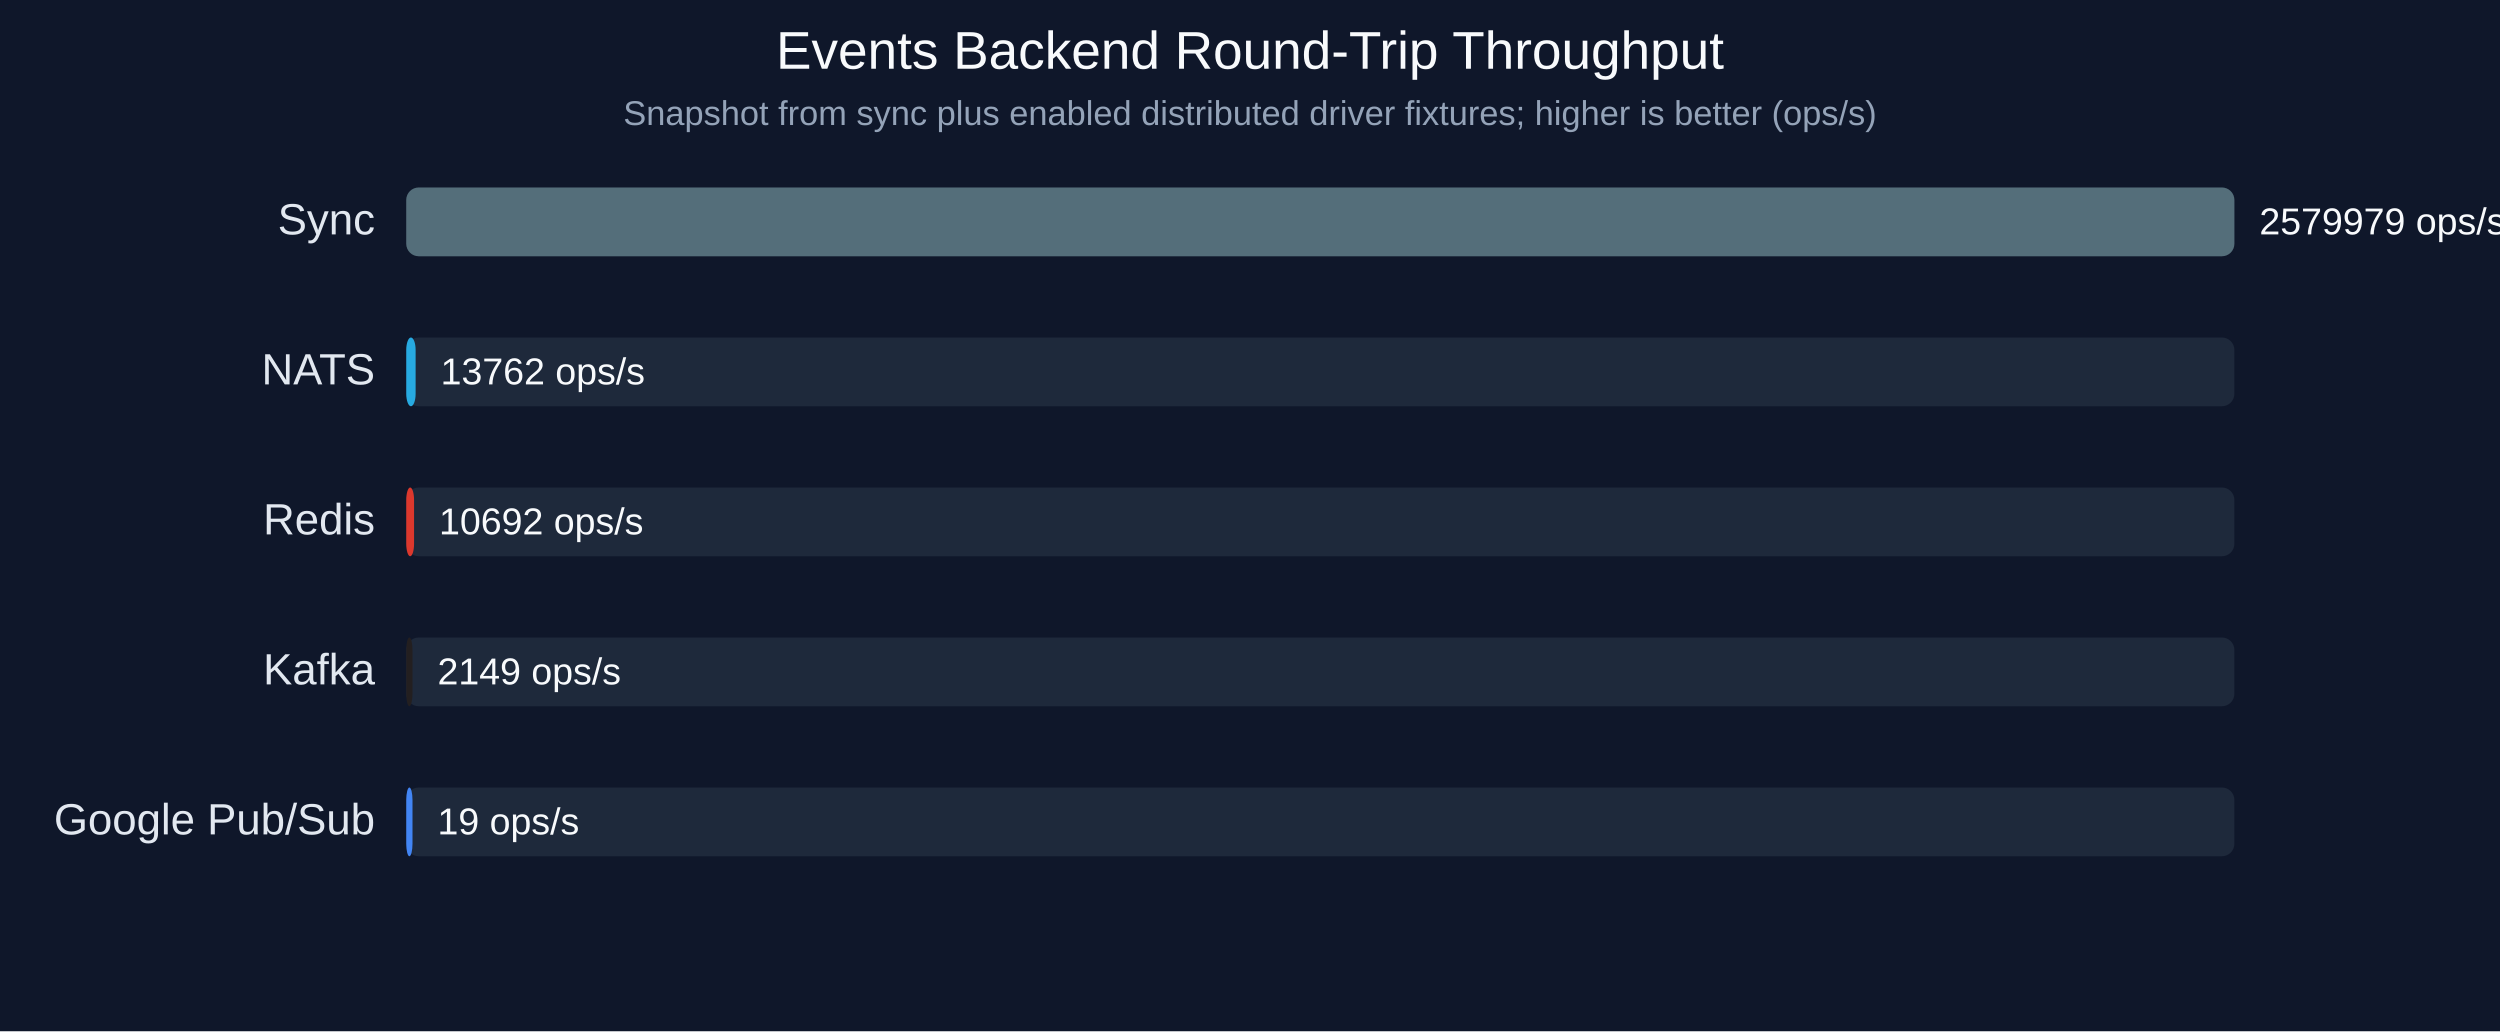
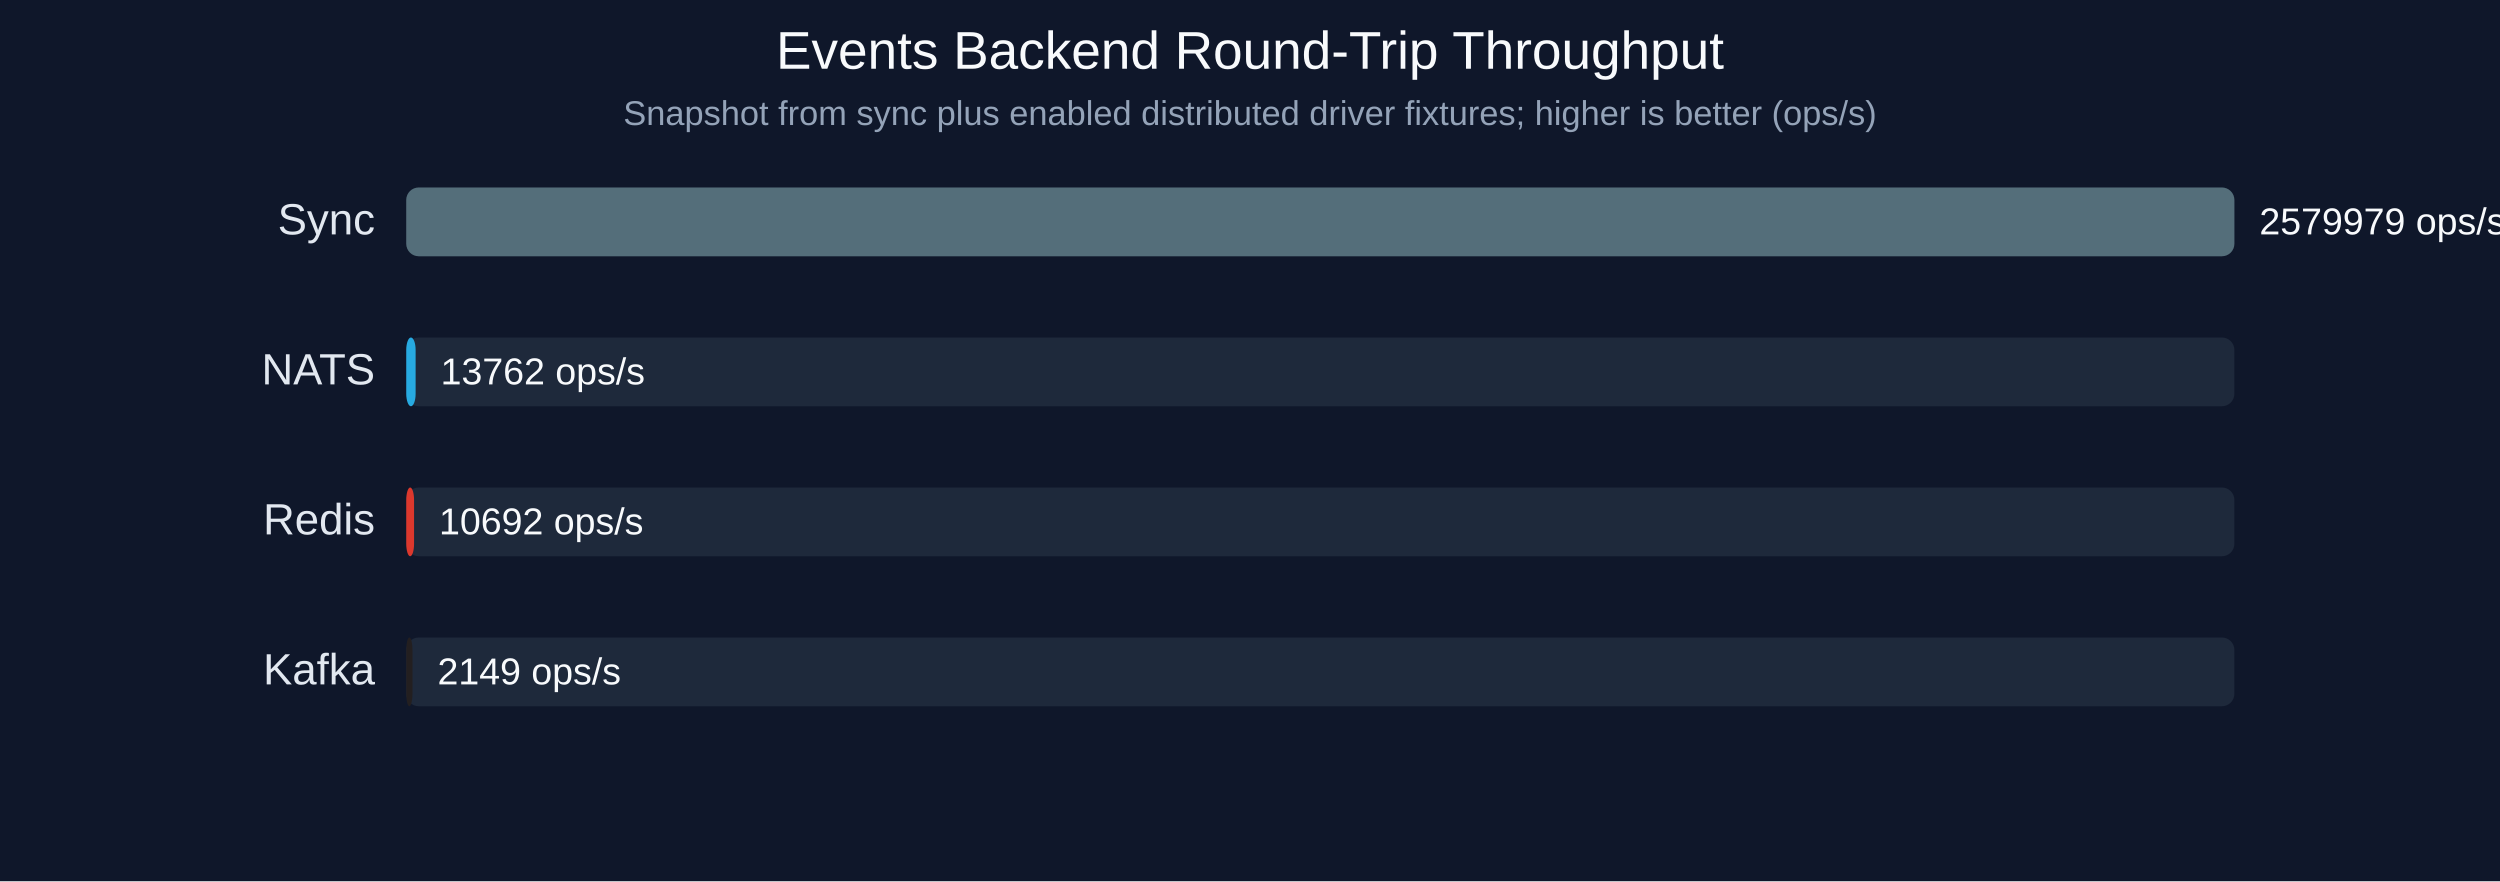
- <svg xmlns="http://www.w3.org/2000/svg" width="1600" height="660" viewBox="0 0 1600 660">
+ <svg xmlns="http://www.w3.org/2000/svg" width="1600" height="564" viewBox="0 0 1600 564">
  <rect width="100%" height="100%" fill="#0f172a" />
  <text x="800" y="44" text-anchor="middle" fill="#f8fafc" font-size="34" font-family="Arial, sans-serif">Events Backend Round-Trip Throughput</text>
  <text x="800" y="80" text-anchor="middle" fill="#94a3b8" font-size="22" font-family="Arial, sans-serif">Snapshot from sync plus enabled distributed driver fixtures; higher is better (ops/s)</text>
  <text x="240" y="150" text-anchor="end" fill="#e2e8f0" font-size="28" font-family="Arial, sans-serif">Sync</text>
  <rect x="260" y="120" width="1170" height="44" rx="8" fill="#1e293b" />
  <rect x="260" y="120" width="1170" height="44" rx="8" fill="#546E7A" />
  <text x="1446" y="150" fill="#f8fafc" font-size="24" font-family="Arial, sans-serif">2579979 ops/s</text>
  <text x="240" y="246" text-anchor="end" fill="#e2e8f0" font-size="28" font-family="Arial, sans-serif">NATS</text>
  <rect x="260" y="216" width="1170" height="44" rx="8" fill="#1e293b" />
  <rect x="260" y="216" width="6" height="44" rx="8" fill="#27AAE1" />
  <text x="282" y="246" fill="#f8fafc" font-size="24" font-family="Arial, sans-serif">13762 ops/s</text>
  <text x="240" y="342" text-anchor="end" fill="#e2e8f0" font-size="28" font-family="Arial, sans-serif">Redis</text>
  <rect x="260" y="312" width="1170" height="44" rx="8" fill="#1e293b" />
  <rect x="260" y="312" width="5" height="44" rx="8" fill="#DC382D" />
  <text x="281" y="342" fill="#f8fafc" font-size="24" font-family="Arial, sans-serif">10692 ops/s</text>
  <text x="240" y="438" text-anchor="end" fill="#e2e8f0" font-size="28" font-family="Arial, sans-serif">Kafka</text>
  <rect x="260" y="408" width="1170" height="44" rx="8" fill="#1e293b" />
  <rect x="260" y="408" width="4" height="44" rx="8" fill="#231F20" />
  <text x="280" y="438" fill="#f8fafc" font-size="24" font-family="Arial, sans-serif">2149 ops/s</text>
-   <text x="240" y="534" text-anchor="end" fill="#e2e8f0" font-size="28" font-family="Arial, sans-serif">Google Pub/Sub</text>
-   <rect x="260" y="504" width="1170" height="44" rx="8" fill="#1e293b" />
-   <rect x="260" y="504" width="4" height="44" rx="8" fill="#4285F4" />
-   <text x="280" y="534" fill="#f8fafc" font-size="24" font-family="Arial, sans-serif">19 ops/s</text>
</svg>
